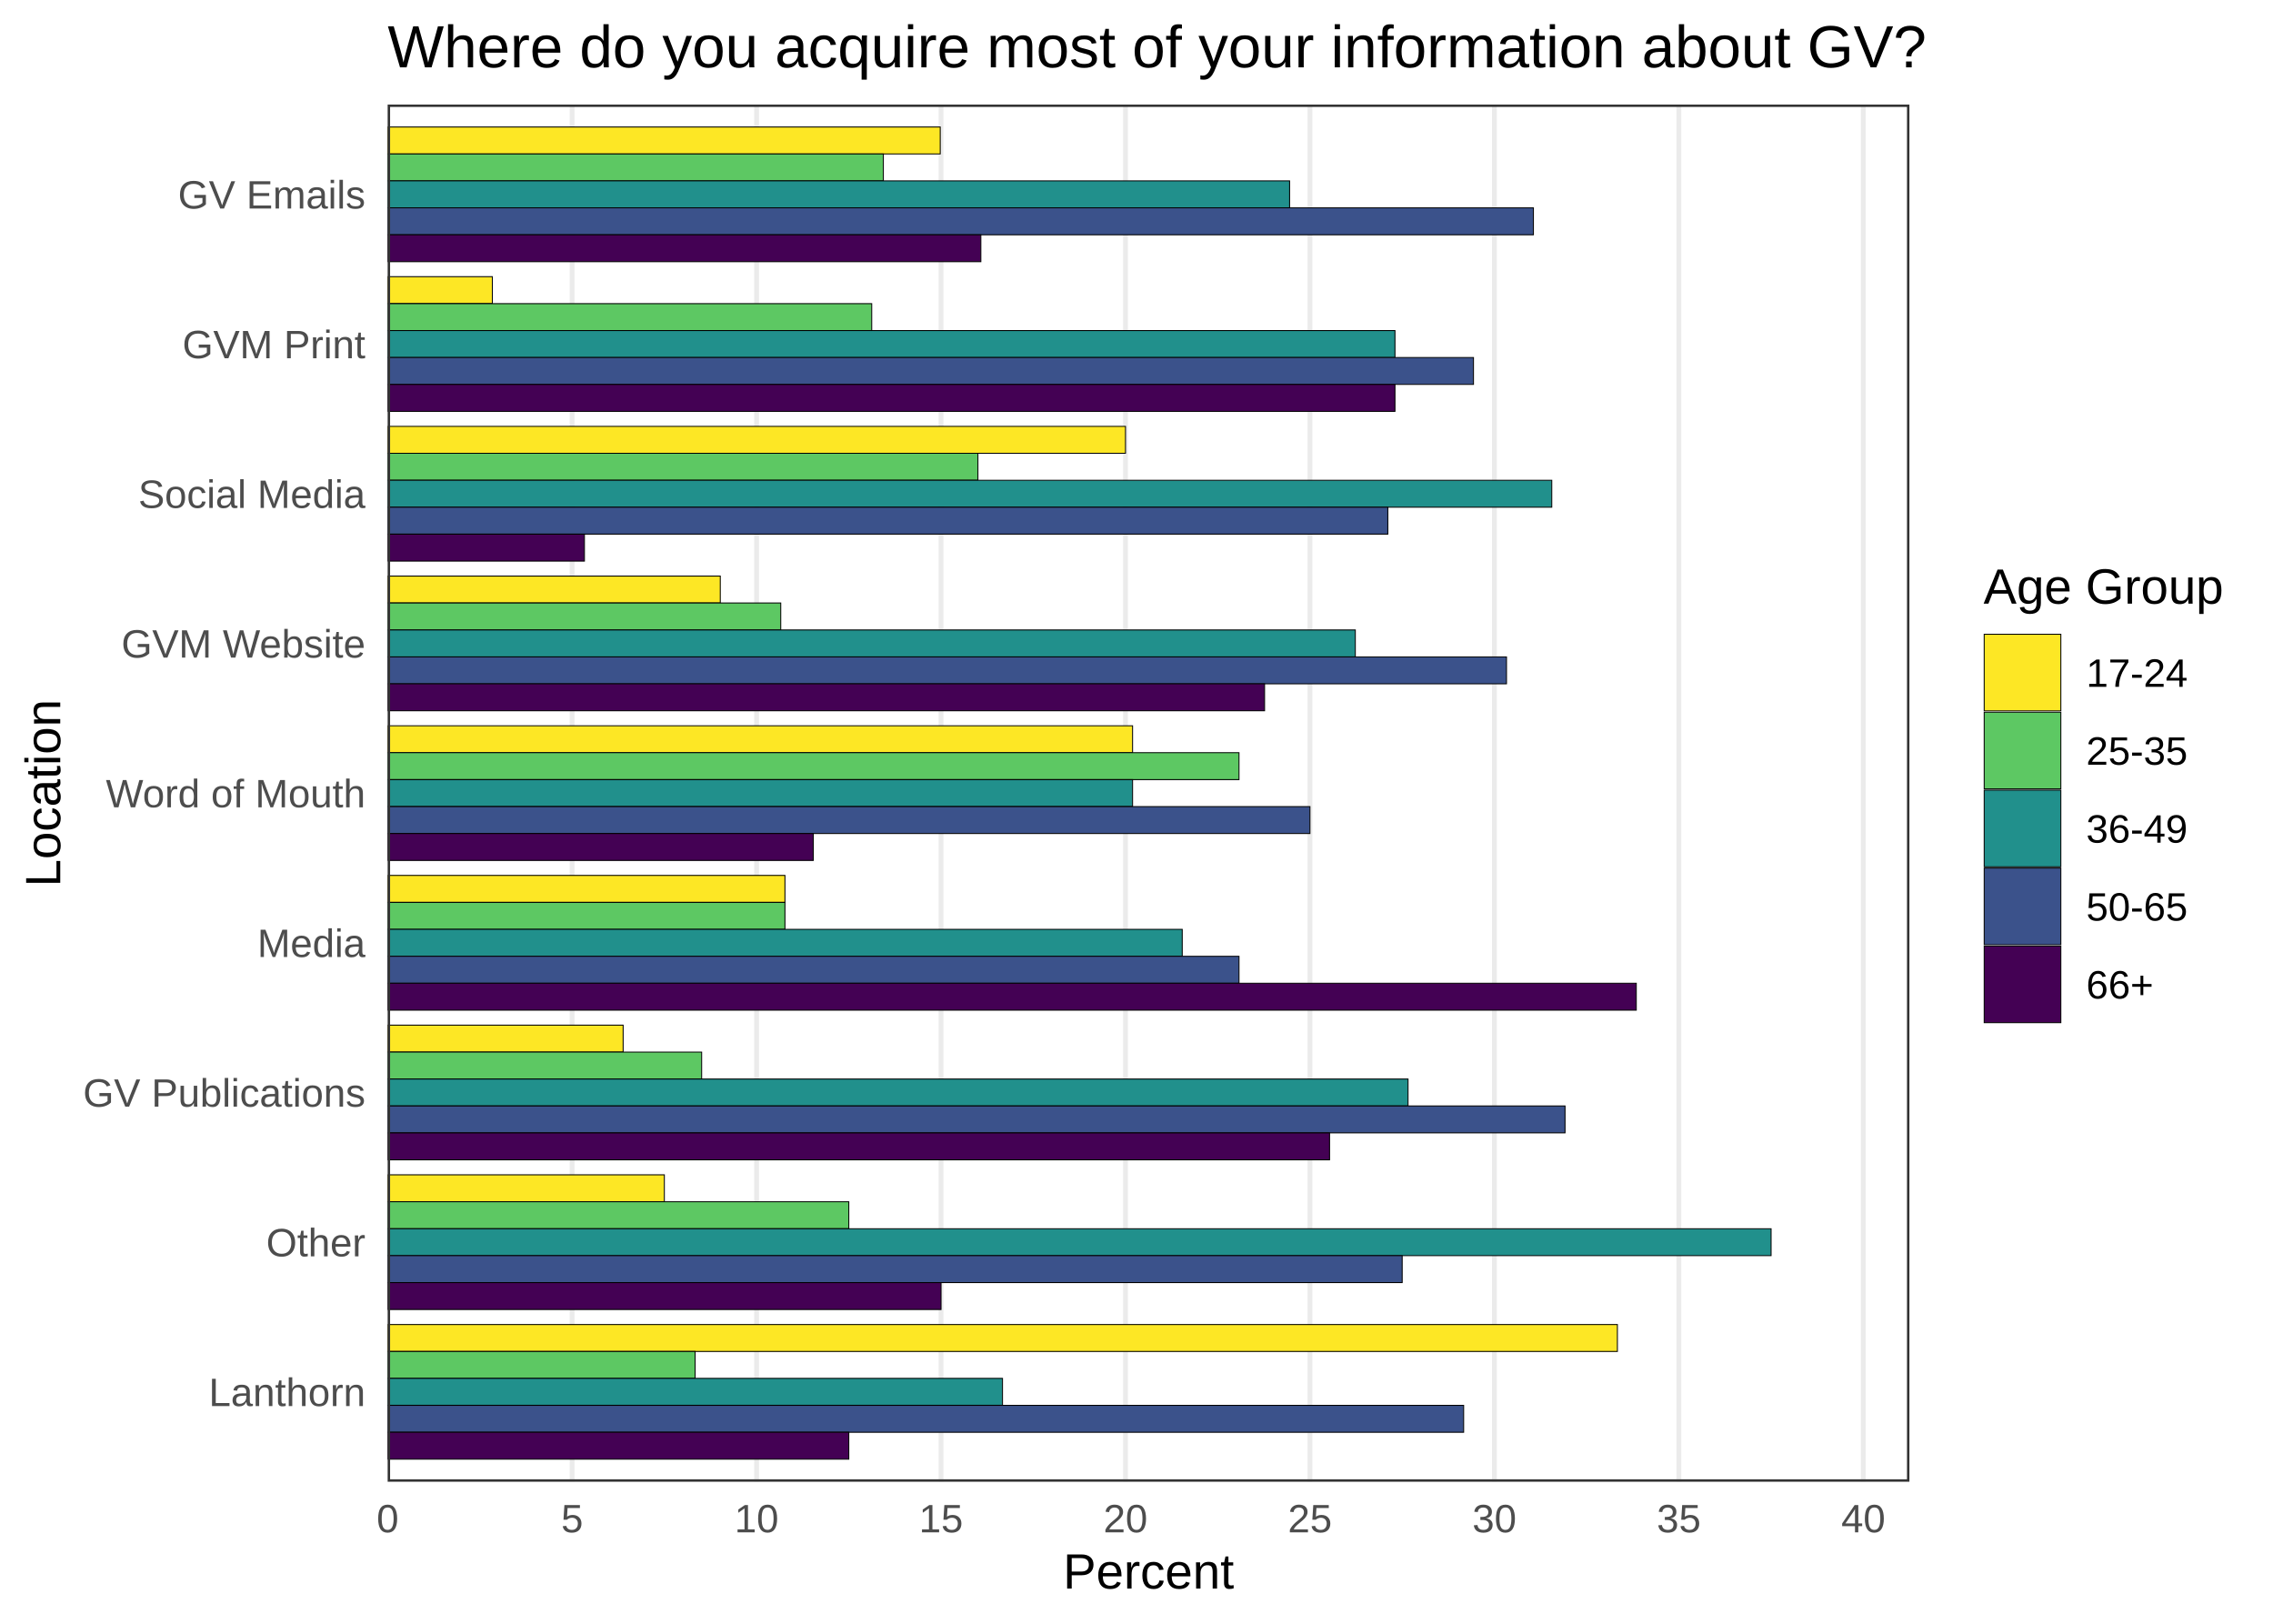
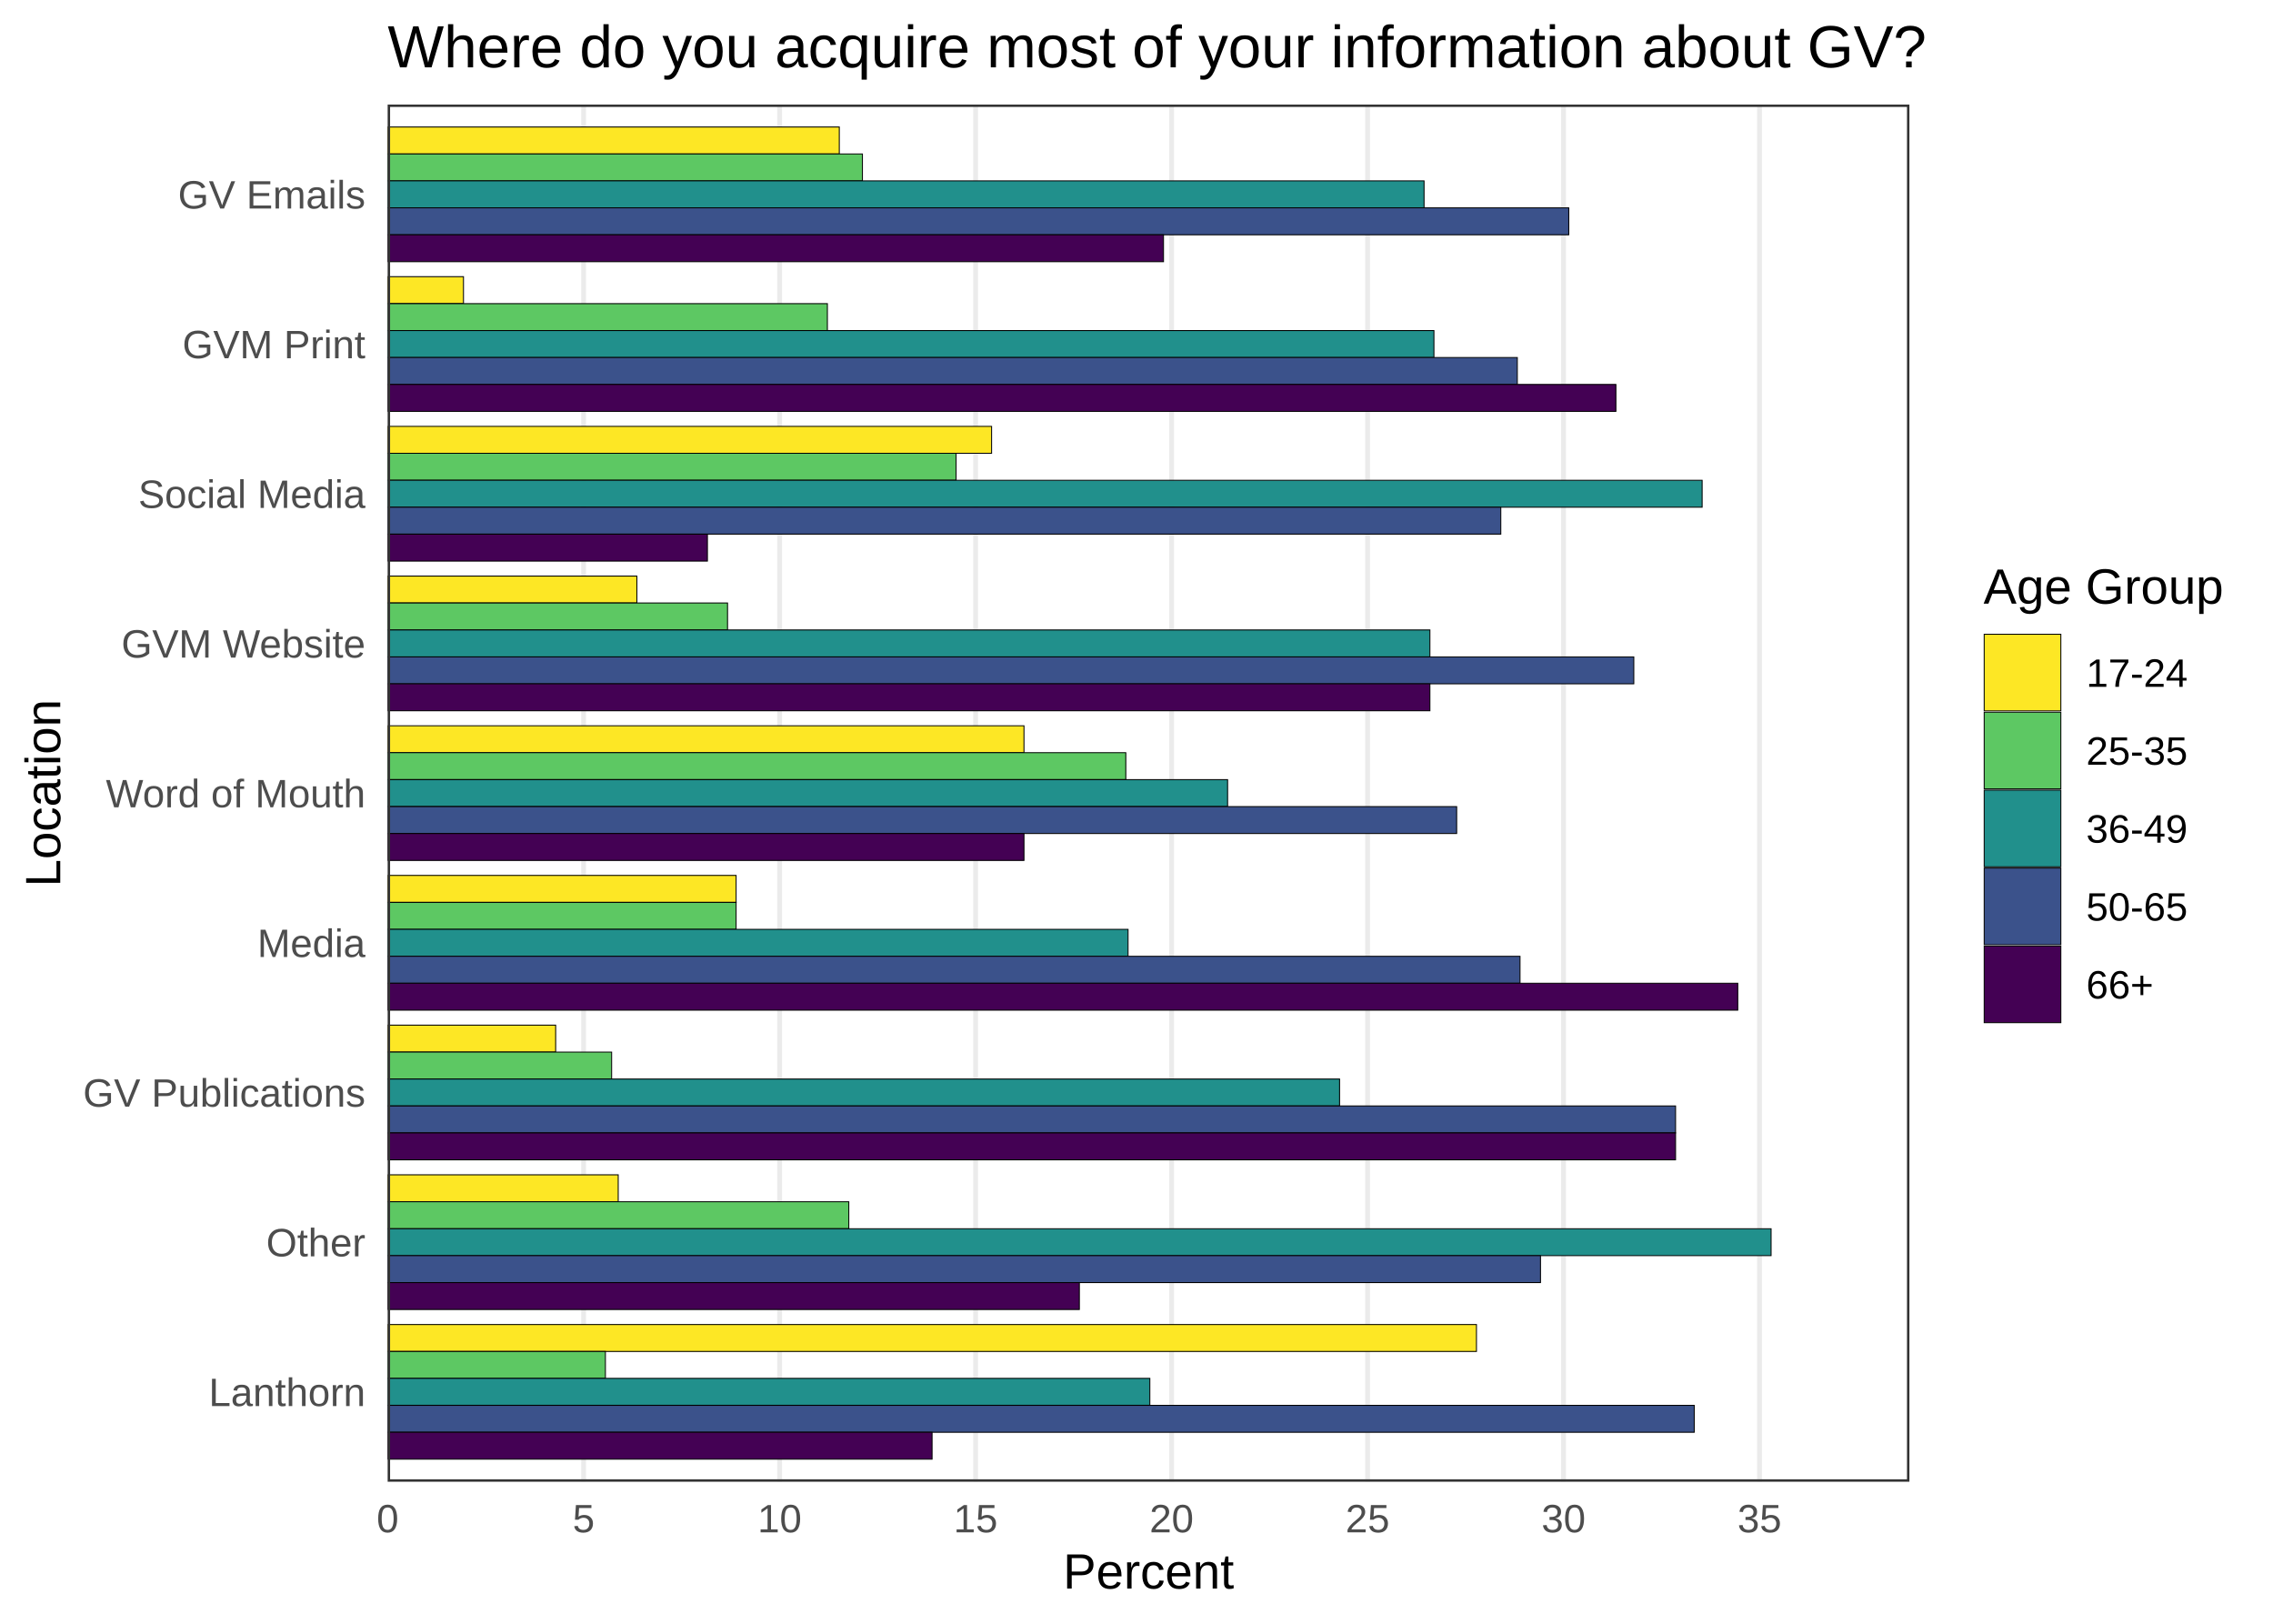
<svg xmlns="http://www.w3.org/2000/svg" class="svglite" width="504.00pt" height="360.00pt" viewBox="0 0 504.00 360.00">
  <defs>
    <style type="text/css">
    .svglite line, .svglite polyline, .svglite polygon, .svglite path, .svglite rect, .svglite circle {
      fill: none;
      stroke: #000000;
      stroke-linecap: round;
      stroke-linejoin: round;
      stroke-miterlimit: 10.00;
    }
    .svglite text {
      white-space: pre;
    }
  </style>
  </defs>
  <rect width="100%" height="100%" style="stroke: none; fill: #FFFFFF;" />
  <defs>
    <clipPath id="cpMC4wMHw1MDQuMDB8MC4wMHwzNjAuMDA=">
      <rect x="0.00" y="0.00" width="504.00" height="360.00" />
    </clipPath>
  </defs>
  <g clip-path="url(#cpMC4wMHw1MDQuMDB8MC4wMHwzNjAuMDA=)">
    <rect x="0.00" y="0.00" width="504.00" height="360.00" style="stroke-width: 1.07; stroke: #FFFFFF; fill: #FFFFFF;" />
  </g>
  <defs>
    <clipPath id="cpODUuOTZ8NDIzLjM4fDIzLjE4fDMyOC41MA==">
      <rect x="85.96" y="23.18" width="337.42" height="305.33" />
    </clipPath>
  </defs>
  <g clip-path="url(#cpODUuOTZ8NDIzLjM4fDIzLjE4fDMyOC41MA==)">
    <rect x="85.96" y="23.18" width="337.42" height="305.33" style="stroke-width: 1.07; stroke: none; fill: #FFFFFF;" />
    <polyline points="85.96,328.50 85.96,23.18 " style="stroke-width: 1.07; stroke: #EBEBEB; stroke-linecap: butt;" />
-     <polyline points="126.86,328.50 126.86,23.18 " style="stroke-width: 1.07; stroke: #EBEBEB; stroke-linecap: butt;" />
-     <polyline points="167.76,328.50 167.76,23.18 " style="stroke-width: 1.07; stroke: #EBEBEB; stroke-linecap: butt;" />
-     <polyline points="208.66,328.50 208.66,23.18 " style="stroke-width: 1.07; stroke: #EBEBEB; stroke-linecap: butt;" />
-     <polyline points="249.56,328.50 249.56,23.18 " style="stroke-width: 1.07; stroke: #EBEBEB; stroke-linecap: butt;" />
-     <polyline points="290.46,328.50 290.46,23.18 " style="stroke-width: 1.07; stroke: #EBEBEB; stroke-linecap: butt;" />
-     <polyline points="331.36,328.50 331.36,23.18 " style="stroke-width: 1.07; stroke: #EBEBEB; stroke-linecap: butt;" />
-     <polyline points="372.26,328.50 372.26,23.18 " style="stroke-width: 1.07; stroke: #EBEBEB; stroke-linecap: butt;" />
-     <polyline points="413.16,328.50 413.16,23.18 " style="stroke-width: 1.07; stroke: #EBEBEB; stroke-linecap: butt;" />
-     <rect x="85.96" y="28.16" width="122.52" height="5.97" style="stroke-width: 0.21; stroke-linecap: butt; stroke-linejoin: miter; fill: #FDE725;" />
-     <rect x="85.96" y="227.28" width="52.21" height="5.97" style="stroke-width: 0.21; stroke-linecap: butt; stroke-linejoin: miter; fill: #FDE725;" />
-     <rect x="85.96" y="61.34" width="23.21" height="5.97" style="stroke-width: 0.21; stroke-linecap: butt; stroke-linejoin: miter; fill: #FDE725;" />
-     <rect x="85.96" y="127.72" width="73.75" height="5.97" style="stroke-width: 0.21; stroke-linecap: butt; stroke-linejoin: miter; fill: #FDE725;" />
-     <rect x="85.96" y="293.66" width="272.67" height="5.97" style="stroke-width: 0.21; stroke-linecap: butt; stroke-linejoin: miter; fill: #FDE725;" />
-     <rect x="85.96" y="194.09" width="88.09" height="5.97" style="stroke-width: 0.21; stroke-linecap: butt; stroke-linejoin: miter; fill: #FDE725;" />
-     <rect x="85.96" y="260.47" width="61.35" height="5.97" style="stroke-width: 0.21; stroke-linecap: butt; stroke-linejoin: miter; fill: #FDE725;" />
-     <rect x="85.96" y="94.53" width="163.60" height="5.97" style="stroke-width: 0.21; stroke-linecap: butt; stroke-linejoin: miter; fill: #FDE725;" />
-     <rect x="85.96" y="160.91" width="165.17" height="5.97" style="stroke-width: 0.21; stroke-linecap: butt; stroke-linejoin: miter; fill: #FDE725;" />
-     <rect x="85.96" y="34.13" width="109.91" height="5.97" style="stroke-width: 0.21; stroke-linecap: butt; stroke-linejoin: miter; fill: #5DC863;" />
-     <rect x="85.96" y="233.26" width="69.62" height="5.97" style="stroke-width: 0.21; stroke-linecap: butt; stroke-linejoin: miter; fill: #5DC863;" />
-     <rect x="85.96" y="67.32" width="107.33" height="5.97" style="stroke-width: 0.21; stroke-linecap: butt; stroke-linejoin: miter; fill: #5DC863;" />
-     <rect x="85.96" y="133.69" width="87.16" height="5.97" style="stroke-width: 0.21; stroke-linecap: butt; stroke-linejoin: miter; fill: #5DC863;" />
-     <rect x="85.96" y="299.63" width="68.17" height="5.97" style="stroke-width: 0.21; stroke-linecap: butt; stroke-linejoin: miter; fill: #5DC863;" />
-     <rect x="85.96" y="200.07" width="88.09" height="5.97" style="stroke-width: 0.21; stroke-linecap: butt; stroke-linejoin: miter; fill: #5DC863;" />
+     <polyline points="129.41,328.50 129.41,23.18 " style="stroke-width: 1.07; stroke: #EBEBEB; stroke-linecap: butt;" />
+     <polyline points="172.87,328.50 172.87,23.18 " style="stroke-width: 1.07; stroke: #EBEBEB; stroke-linecap: butt;" />
+     <polyline points="216.33,328.50 216.33,23.18 " style="stroke-width: 1.07; stroke: #EBEBEB; stroke-linecap: butt;" />
+     <polyline points="259.78,328.50 259.78,23.18 " style="stroke-width: 1.07; stroke: #EBEBEB; stroke-linecap: butt;" />
+     <polyline points="303.24,328.50 303.24,23.18 " style="stroke-width: 1.07; stroke: #EBEBEB; stroke-linecap: butt;" />
+     <polyline points="346.69,328.50 346.69,23.18 " style="stroke-width: 1.07; stroke: #EBEBEB; stroke-linecap: butt;" />
+     <polyline points="390.15,328.50 390.15,23.18 " style="stroke-width: 1.07; stroke: #EBEBEB; stroke-linecap: butt;" />
+     <rect x="85.96" y="28.16" width="100.14" height="5.97" style="stroke-width: 0.21; stroke-linecap: butt; stroke-linejoin: miter; fill: #FDE725;" />
+     <rect x="85.96" y="227.28" width="37.25" height="5.97" style="stroke-width: 0.21; stroke-linecap: butt; stroke-linejoin: miter; fill: #FDE725;" />
+     <rect x="85.96" y="61.34" width="16.81" height="5.97" style="stroke-width: 0.21; stroke-linecap: butt; stroke-linejoin: miter; fill: #FDE725;" />
+     <rect x="85.96" y="127.72" width="55.26" height="5.97" style="stroke-width: 0.21; stroke-linecap: butt; stroke-linejoin: miter; fill: #FDE725;" />
+     <rect x="85.96" y="293.66" width="241.42" height="5.97" style="stroke-width: 0.21; stroke-linecap: butt; stroke-linejoin: miter; fill: #FDE725;" />
+     <rect x="85.96" y="194.09" width="77.26" height="5.97" style="stroke-width: 0.21; stroke-linecap: butt; stroke-linejoin: miter; fill: #FDE725;" />
+     <rect x="85.96" y="260.47" width="51.12" height="5.97" style="stroke-width: 0.21; stroke-linecap: butt; stroke-linejoin: miter; fill: #FDE725;" />
+     <rect x="85.96" y="94.53" width="133.91" height="5.97" style="stroke-width: 0.21; stroke-linecap: butt; stroke-linejoin: miter; fill: #FDE725;" />
+     <rect x="85.96" y="160.91" width="141.09" height="5.97" style="stroke-width: 0.21; stroke-linecap: butt; stroke-linejoin: miter; fill: #FDE725;" />
+     <rect x="85.96" y="34.13" width="105.27" height="5.97" style="stroke-width: 0.21; stroke-linecap: butt; stroke-linejoin: miter; fill: #5DC863;" />
+     <rect x="85.96" y="233.26" width="49.66" height="5.97" style="stroke-width: 0.21; stroke-linecap: butt; stroke-linejoin: miter; fill: #5DC863;" />
+     <rect x="85.96" y="67.32" width="97.50" height="5.97" style="stroke-width: 0.21; stroke-linecap: butt; stroke-linejoin: miter; fill: #5DC863;" />
+     <rect x="85.96" y="133.69" width="75.36" height="5.97" style="stroke-width: 0.21; stroke-linecap: butt; stroke-linejoin: miter; fill: #5DC863;" />
+     <rect x="85.96" y="299.63" width="48.28" height="5.97" style="stroke-width: 0.21; stroke-linecap: butt; stroke-linejoin: miter; fill: #5DC863;" />
+     <rect x="85.96" y="200.07" width="77.26" height="5.97" style="stroke-width: 0.21; stroke-linecap: butt; stroke-linejoin: miter; fill: #5DC863;" />
    <rect x="85.96" y="266.44" width="102.25" height="5.97" style="stroke-width: 0.21; stroke-linecap: butt; stroke-linejoin: miter; fill: #5DC863;" />
-     <rect x="85.96" y="100.50" width="130.88" height="5.97" style="stroke-width: 0.21; stroke-linecap: butt; stroke-linejoin: miter; fill: #5DC863;" />
-     <rect x="85.96" y="166.88" width="188.77" height="5.97" style="stroke-width: 0.21; stroke-linecap: butt; stroke-linejoin: miter; fill: #5DC863;" />
-     <rect x="85.96" y="40.10" width="199.99" height="5.97" style="stroke-width: 0.21; stroke-linecap: butt; stroke-linejoin: miter; fill: #21908C;" />
-     <rect x="85.96" y="239.23" width="226.25" height="5.97" style="stroke-width: 0.21; stroke-linecap: butt; stroke-linejoin: miter; fill: #21908C;" />
-     <rect x="85.96" y="73.29" width="223.35" height="5.97" style="stroke-width: 0.21; stroke-linecap: butt; stroke-linejoin: miter; fill: #21908C;" />
-     <rect x="85.96" y="139.67" width="214.56" height="5.97" style="stroke-width: 0.21; stroke-linecap: butt; stroke-linejoin: miter; fill: #21908C;" />
-     <rect x="85.96" y="305.60" width="136.33" height="5.97" style="stroke-width: 0.21; stroke-linecap: butt; stroke-linejoin: miter; fill: #21908C;" />
-     <rect x="85.96" y="206.04" width="176.18" height="5.97" style="stroke-width: 0.21; stroke-linecap: butt; stroke-linejoin: miter; fill: #21908C;" />
+     <rect x="85.96" y="100.50" width="126.04" height="5.97" style="stroke-width: 0.21; stroke-linecap: butt; stroke-linejoin: miter; fill: #5DC863;" />
+     <rect x="85.96" y="166.88" width="163.67" height="5.97" style="stroke-width: 0.21; stroke-linecap: butt; stroke-linejoin: miter; fill: #5DC863;" />
+     <rect x="85.96" y="40.10" width="229.80" height="5.97" style="stroke-width: 0.21; stroke-linecap: butt; stroke-linejoin: miter; fill: #21908C;" />
+     <rect x="85.96" y="239.23" width="211.07" height="5.97" style="stroke-width: 0.21; stroke-linecap: butt; stroke-linejoin: miter; fill: #21908C;" />
+     <rect x="85.96" y="73.29" width="231.99" height="5.97" style="stroke-width: 0.21; stroke-linecap: butt; stroke-linejoin: miter; fill: #21908C;" />
+     <rect x="85.96" y="139.67" width="231.10" height="5.97" style="stroke-width: 0.21; stroke-linecap: butt; stroke-linejoin: miter; fill: #21908C;" />
+     <rect x="85.96" y="305.60" width="169.00" height="5.97" style="stroke-width: 0.21; stroke-linecap: butt; stroke-linejoin: miter; fill: #21908C;" />
+     <rect x="85.96" y="206.04" width="164.17" height="5.97" style="stroke-width: 0.21; stroke-linecap: butt; stroke-linejoin: miter; fill: #21908C;" />
    <rect x="85.96" y="272.42" width="306.75" height="5.97" style="stroke-width: 0.21; stroke-linecap: butt; stroke-linejoin: miter; fill: #21908C;" />
-     <rect x="85.96" y="106.48" width="258.12" height="5.97" style="stroke-width: 0.21; stroke-linecap: butt; stroke-linejoin: miter; fill: #21908C;" />
-     <rect x="85.96" y="172.85" width="165.17" height="5.97" style="stroke-width: 0.21; stroke-linecap: butt; stroke-linejoin: miter; fill: #21908C;" />
-     <rect x="85.96" y="46.08" width="254.05" height="5.97" style="stroke-width: 0.21; stroke-linecap: butt; stroke-linejoin: miter; fill: #3B528B;" />
-     <rect x="85.96" y="245.20" width="261.06" height="5.97" style="stroke-width: 0.21; stroke-linecap: butt; stroke-linejoin: miter; fill: #3B528B;" />
-     <rect x="85.96" y="79.26" width="240.76" height="5.97" style="stroke-width: 0.21; stroke-linecap: butt; stroke-linejoin: miter; fill: #3B528B;" />
-     <rect x="85.96" y="145.64" width="248.08" height="5.97" style="stroke-width: 0.21; stroke-linecap: butt; stroke-linejoin: miter; fill: #3B528B;" />
-     <rect x="85.96" y="311.58" width="238.58" height="5.97" style="stroke-width: 0.21; stroke-linecap: butt; stroke-linejoin: miter; fill: #3B528B;" />
-     <rect x="85.96" y="212.02" width="188.77" height="5.97" style="stroke-width: 0.21; stroke-linecap: butt; stroke-linejoin: miter; fill: #3B528B;" />
-     <rect x="85.96" y="278.39" width="224.95" height="5.97" style="stroke-width: 0.21; stroke-linecap: butt; stroke-linejoin: miter; fill: #3B528B;" />
-     <rect x="85.96" y="112.45" width="221.77" height="5.97" style="stroke-width: 0.21; stroke-linecap: butt; stroke-linejoin: miter; fill: #3B528B;" />
-     <rect x="85.96" y="178.83" width="204.50" height="5.97" style="stroke-width: 0.21; stroke-linecap: butt; stroke-linejoin: miter; fill: #3B528B;" />
-     <rect x="85.96" y="52.05" width="131.53" height="5.97" style="stroke-width: 0.21; stroke-linecap: butt; stroke-linejoin: miter; fill: #440154;" />
-     <rect x="85.96" y="251.18" width="208.85" height="5.97" style="stroke-width: 0.21; stroke-linecap: butt; stroke-linejoin: miter; fill: #440154;" />
-     <rect x="85.96" y="85.24" width="223.35" height="5.97" style="stroke-width: 0.21; stroke-linecap: butt; stroke-linejoin: miter; fill: #440154;" />
-     <rect x="85.96" y="151.61" width="194.44" height="5.97" style="stroke-width: 0.21; stroke-linecap: butt; stroke-linejoin: miter; fill: #440154;" />
-     <rect x="85.96" y="317.55" width="102.25" height="5.97" style="stroke-width: 0.21; stroke-linecap: butt; stroke-linejoin: miter; fill: #440154;" />
-     <rect x="85.96" y="217.99" width="276.86" height="5.97" style="stroke-width: 0.21; stroke-linecap: butt; stroke-linejoin: miter; fill: #440154;" />
-     <rect x="85.96" y="284.36" width="122.70" height="5.97" style="stroke-width: 0.21; stroke-linecap: butt; stroke-linejoin: miter; fill: #440154;" />
-     <rect x="85.96" y="118.43" width="43.63" height="5.97" style="stroke-width: 0.21; stroke-linecap: butt; stroke-linejoin: miter; fill: #440154;" />
-     <rect x="85.96" y="184.80" width="94.38" height="5.97" style="stroke-width: 0.21; stroke-linecap: butt; stroke-linejoin: miter; fill: #440154;" />
+     <rect x="85.96" y="106.48" width="291.46" height="5.97" style="stroke-width: 0.21; stroke-linecap: butt; stroke-linejoin: miter; fill: #21908C;" />
+     <rect x="85.96" y="172.85" width="186.24" height="5.97" style="stroke-width: 0.21; stroke-linecap: butt; stroke-linejoin: miter; fill: #21908C;" />
+     <rect x="85.96" y="46.08" width="261.89" height="5.97" style="stroke-width: 0.21; stroke-linecap: butt; stroke-linejoin: miter; fill: #3B528B;" />
+     <rect x="85.96" y="245.20" width="285.57" height="5.97" style="stroke-width: 0.21; stroke-linecap: butt; stroke-linejoin: miter; fill: #3B528B;" />
+     <rect x="85.96" y="79.26" width="250.48" height="5.97" style="stroke-width: 0.21; stroke-linecap: butt; stroke-linejoin: miter; fill: #3B528B;" />
+     <rect x="85.96" y="145.64" width="276.31" height="5.97" style="stroke-width: 0.21; stroke-linecap: butt; stroke-linejoin: miter; fill: #3B528B;" />
+     <rect x="85.96" y="311.58" width="289.71" height="5.97" style="stroke-width: 0.21; stroke-linecap: butt; stroke-linejoin: miter; fill: #3B528B;" />
+     <rect x="85.96" y="212.02" width="251.08" height="5.97" style="stroke-width: 0.21; stroke-linecap: butt; stroke-linejoin: miter; fill: #3B528B;" />
+     <rect x="85.96" y="278.39" width="255.62" height="5.97" style="stroke-width: 0.21; stroke-linecap: butt; stroke-linejoin: miter; fill: #3B528B;" />
+     <rect x="85.96" y="112.45" width="246.82" height="5.97" style="stroke-width: 0.21; stroke-linecap: butt; stroke-linejoin: miter; fill: #3B528B;" />
+     <rect x="85.96" y="178.83" width="237.03" height="5.97" style="stroke-width: 0.21; stroke-linecap: butt; stroke-linejoin: miter; fill: #3B528B;" />
+     <rect x="85.96" y="52.05" width="172.03" height="5.97" style="stroke-width: 0.21; stroke-linecap: butt; stroke-linejoin: miter; fill: #440154;" />
+     <rect x="85.96" y="251.18" width="285.57" height="5.97" style="stroke-width: 0.21; stroke-linecap: butt; stroke-linejoin: miter; fill: #440154;" />
+     <rect x="85.96" y="85.24" width="272.34" height="5.97" style="stroke-width: 0.21; stroke-linecap: butt; stroke-linejoin: miter; fill: #440154;" />
+     <rect x="85.96" y="151.61" width="231.10" height="5.97" style="stroke-width: 0.21; stroke-linecap: butt; stroke-linejoin: miter; fill: #440154;" />
+     <rect x="85.96" y="317.55" width="120.71" height="5.97" style="stroke-width: 0.21; stroke-linecap: butt; stroke-linejoin: miter; fill: #440154;" />
+     <rect x="85.96" y="217.99" width="299.36" height="5.97" style="stroke-width: 0.21; stroke-linecap: butt; stroke-linejoin: miter; fill: #440154;" />
+     <rect x="85.96" y="284.36" width="153.37" height="5.97" style="stroke-width: 0.21; stroke-linecap: butt; stroke-linejoin: miter; fill: #440154;" />
+     <rect x="85.96" y="118.43" width="70.90" height="5.97" style="stroke-width: 0.21; stroke-linecap: butt; stroke-linejoin: miter; fill: #440154;" />
+     <rect x="85.96" y="184.80" width="141.09" height="5.97" style="stroke-width: 0.21; stroke-linecap: butt; stroke-linejoin: miter; fill: #440154;" />
    <rect x="85.96" y="23.18" width="337.42" height="305.33" style="stroke-width: 1.07; stroke: #333333;" />
  </g>
  <g clip-path="url(#cpMC4wMHw1MDQuMDB8MC4wMHwzNjAuMDA=)">
    <text x="81.03" y="311.74" text-anchor="end" style="font-size: 8.80px;fill: #4D4D4D; font-family: &quot;Arial&quot;;" textLength="34.75px" lengthAdjust="spacingAndGlyphs">Lanthorn</text>
    <text x="81.03" y="278.55" text-anchor="end" style="font-size: 8.80px;fill: #4D4D4D; font-family: &quot;Arial&quot;;" textLength="22.02px" lengthAdjust="spacingAndGlyphs">Other</text>
    <text x="81.03" y="245.37" text-anchor="end" style="font-size: 8.80px;fill: #4D4D4D; font-family: &quot;Arial&quot;;" textLength="62.61px" lengthAdjust="spacingAndGlyphs">GV Publications</text>
    <text x="81.03" y="212.18" text-anchor="end" style="font-size: 8.80px;fill: #4D4D4D; font-family: &quot;Arial&quot;;" textLength="23.97px" lengthAdjust="spacingAndGlyphs">Media</text>
    <text x="81.03" y="178.99" text-anchor="end" style="font-size: 8.80px;fill: #4D4D4D; font-family: &quot;Arial&quot;;" textLength="57.57px" lengthAdjust="spacingAndGlyphs">Word of Mouth</text>
    <text x="81.03" y="145.80" text-anchor="end" style="font-size: 8.80px;fill: #4D4D4D; font-family: &quot;Arial&quot;;" textLength="54.12px" lengthAdjust="spacingAndGlyphs">GVM Website</text>
    <text x="81.03" y="112.62" text-anchor="end" style="font-size: 8.80px;fill: #4D4D4D; font-family: &quot;Arial&quot;;" textLength="50.38px" lengthAdjust="spacingAndGlyphs">Social Media</text>
    <text x="81.03" y="79.43" text-anchor="end" style="font-size: 8.80px;fill: #4D4D4D; font-family: &quot;Arial&quot;;" textLength="40.59px" lengthAdjust="spacingAndGlyphs">GVM Print</text>
    <text x="81.03" y="46.24" text-anchor="end" style="font-size: 8.80px;fill: #4D4D4D; font-family: &quot;Arial&quot;;" textLength="41.56px" lengthAdjust="spacingAndGlyphs">GV Emails</text>
    <text x="85.96" y="339.74" text-anchor="middle" style="font-size: 8.80px;fill: #4D4D4D; font-family: &quot;Arial&quot;;" textLength="4.90px" lengthAdjust="spacingAndGlyphs">0</text>
-     <text x="126.86" y="339.74" text-anchor="middle" style="font-size: 8.80px;fill: #4D4D4D; font-family: &quot;Arial&quot;;" textLength="4.90px" lengthAdjust="spacingAndGlyphs">5</text>
-     <text x="167.76" y="339.74" text-anchor="middle" style="font-size: 8.80px;fill: #4D4D4D; font-family: &quot;Arial&quot;;" textLength="9.79px" lengthAdjust="spacingAndGlyphs">10</text>
-     <text x="208.66" y="339.74" text-anchor="middle" style="font-size: 8.80px;fill: #4D4D4D; font-family: &quot;Arial&quot;;" textLength="9.79px" lengthAdjust="spacingAndGlyphs">15</text>
-     <text x="249.56" y="339.74" text-anchor="middle" style="font-size: 8.80px;fill: #4D4D4D; font-family: &quot;Arial&quot;;" textLength="9.79px" lengthAdjust="spacingAndGlyphs">20</text>
-     <text x="290.46" y="339.74" text-anchor="middle" style="font-size: 8.80px;fill: #4D4D4D; font-family: &quot;Arial&quot;;" textLength="9.79px" lengthAdjust="spacingAndGlyphs">25</text>
-     <text x="331.36" y="339.74" text-anchor="middle" style="font-size: 8.80px;fill: #4D4D4D; font-family: &quot;Arial&quot;;" textLength="9.79px" lengthAdjust="spacingAndGlyphs">30</text>
-     <text x="372.26" y="339.74" text-anchor="middle" style="font-size: 8.80px;fill: #4D4D4D; font-family: &quot;Arial&quot;;" textLength="9.79px" lengthAdjust="spacingAndGlyphs">35</text>
-     <text x="413.16" y="339.74" text-anchor="middle" style="font-size: 8.80px;fill: #4D4D4D; font-family: &quot;Arial&quot;;" textLength="9.79px" lengthAdjust="spacingAndGlyphs">40</text>
+     <text x="129.41" y="339.74" text-anchor="middle" style="font-size: 8.80px;fill: #4D4D4D; font-family: &quot;Arial&quot;;" textLength="4.90px" lengthAdjust="spacingAndGlyphs">5</text>
+     <text x="172.87" y="339.74" text-anchor="middle" style="font-size: 8.80px;fill: #4D4D4D; font-family: &quot;Arial&quot;;" textLength="9.79px" lengthAdjust="spacingAndGlyphs">10</text>
+     <text x="216.33" y="339.74" text-anchor="middle" style="font-size: 8.80px;fill: #4D4D4D; font-family: &quot;Arial&quot;;" textLength="9.79px" lengthAdjust="spacingAndGlyphs">15</text>
+     <text x="259.78" y="339.74" text-anchor="middle" style="font-size: 8.80px;fill: #4D4D4D; font-family: &quot;Arial&quot;;" textLength="9.79px" lengthAdjust="spacingAndGlyphs">20</text>
+     <text x="303.24" y="339.74" text-anchor="middle" style="font-size: 8.80px;fill: #4D4D4D; font-family: &quot;Arial&quot;;" textLength="9.79px" lengthAdjust="spacingAndGlyphs">25</text>
+     <text x="346.69" y="339.74" text-anchor="middle" style="font-size: 8.80px;fill: #4D4D4D; font-family: &quot;Arial&quot;;" textLength="9.79px" lengthAdjust="spacingAndGlyphs">30</text>
+     <text x="390.15" y="339.74" text-anchor="middle" style="font-size: 8.80px;fill: #4D4D4D; font-family: &quot;Arial&quot;;" textLength="9.79px" lengthAdjust="spacingAndGlyphs">35</text>
    <text x="254.67" y="352.20" text-anchor="middle" style="font-size: 11.00px; font-family: &quot;Arial&quot;;" textLength="37.92px" lengthAdjust="spacingAndGlyphs">Percent</text>
    <text transform="translate(13.36,175.84) rotate(-90)" text-anchor="middle" style="font-size: 11.00px; font-family: &quot;Arial&quot;;" textLength="41.60px" lengthAdjust="spacingAndGlyphs">Location</text>
    <rect x="434.34" y="119.32" width="64.18" height="113.03" style="stroke-width: 1.07; stroke: none; fill: #FFFFFF;" />
    <text x="439.82" y="133.84" style="font-size: 11.00px; font-family: &quot;Arial&quot;;" textLength="53.22px" lengthAdjust="spacingAndGlyphs">Age Group</text>
    <rect x="439.82" y="140.48" width="17.28" height="17.28" style="stroke-width: 1.07; stroke: none; fill: #FFFFFF;" />
    <rect x="439.96" y="140.62" width="17.00" height="17.00" style="stroke-width: 0.21; stroke-linecap: butt; stroke-linejoin: miter; fill: #FDE725;" />
    <rect x="439.82" y="157.76" width="17.28" height="17.28" style="stroke-width: 1.07; stroke: none; fill: #FFFFFF;" />
    <rect x="439.96" y="157.90" width="17.00" height="17.00" style="stroke-width: 0.21; stroke-linecap: butt; stroke-linejoin: miter; fill: #5DC863;" />
    <rect x="439.82" y="175.04" width="17.28" height="17.28" style="stroke-width: 1.07; stroke: none; fill: #FFFFFF;" />
    <rect x="439.96" y="175.18" width="17.00" height="17.00" style="stroke-width: 0.21; stroke-linecap: butt; stroke-linejoin: miter; fill: #21908C;" />
    <rect x="439.82" y="192.32" width="17.28" height="17.28" style="stroke-width: 1.07; stroke: none; fill: #FFFFFF;" />
    <rect x="439.96" y="192.46" width="17.00" height="17.00" style="stroke-width: 0.21; stroke-linecap: butt; stroke-linejoin: miter; fill: #3B528B;" />
    <rect x="439.82" y="209.60" width="17.28" height="17.28" style="stroke-width: 1.07; stroke: none; fill: #FFFFFF;" />
    <rect x="439.96" y="209.74" width="17.00" height="17.00" style="stroke-width: 0.21; stroke-linecap: butt; stroke-linejoin: miter; fill: #440154;" />
    <text x="462.58" y="152.27" style="font-size: 8.80px; font-family: &quot;Arial&quot;;" textLength="22.51px" lengthAdjust="spacingAndGlyphs">17-24</text>
    <text x="462.58" y="169.55" style="font-size: 8.80px; font-family: &quot;Arial&quot;;" textLength="22.51px" lengthAdjust="spacingAndGlyphs">25-35</text>
    <text x="462.58" y="186.83" style="font-size: 8.80px; font-family: &quot;Arial&quot;;" textLength="22.51px" lengthAdjust="spacingAndGlyphs">36-49</text>
    <text x="462.58" y="204.11" style="font-size: 8.80px; font-family: &quot;Arial&quot;;" textLength="22.51px" lengthAdjust="spacingAndGlyphs">50-65</text>
    <text x="462.58" y="221.39" style="font-size: 8.80px; font-family: &quot;Arial&quot;;" textLength="14.93px" lengthAdjust="spacingAndGlyphs">66+</text>
    <text x="85.96" y="14.93" style="font-size: 13.20px; font-family: &quot;Arial&quot;;" textLength="340.95px" lengthAdjust="spacingAndGlyphs">Where do you acquire most of your information about GV?</text>
  </g>
</svg>
